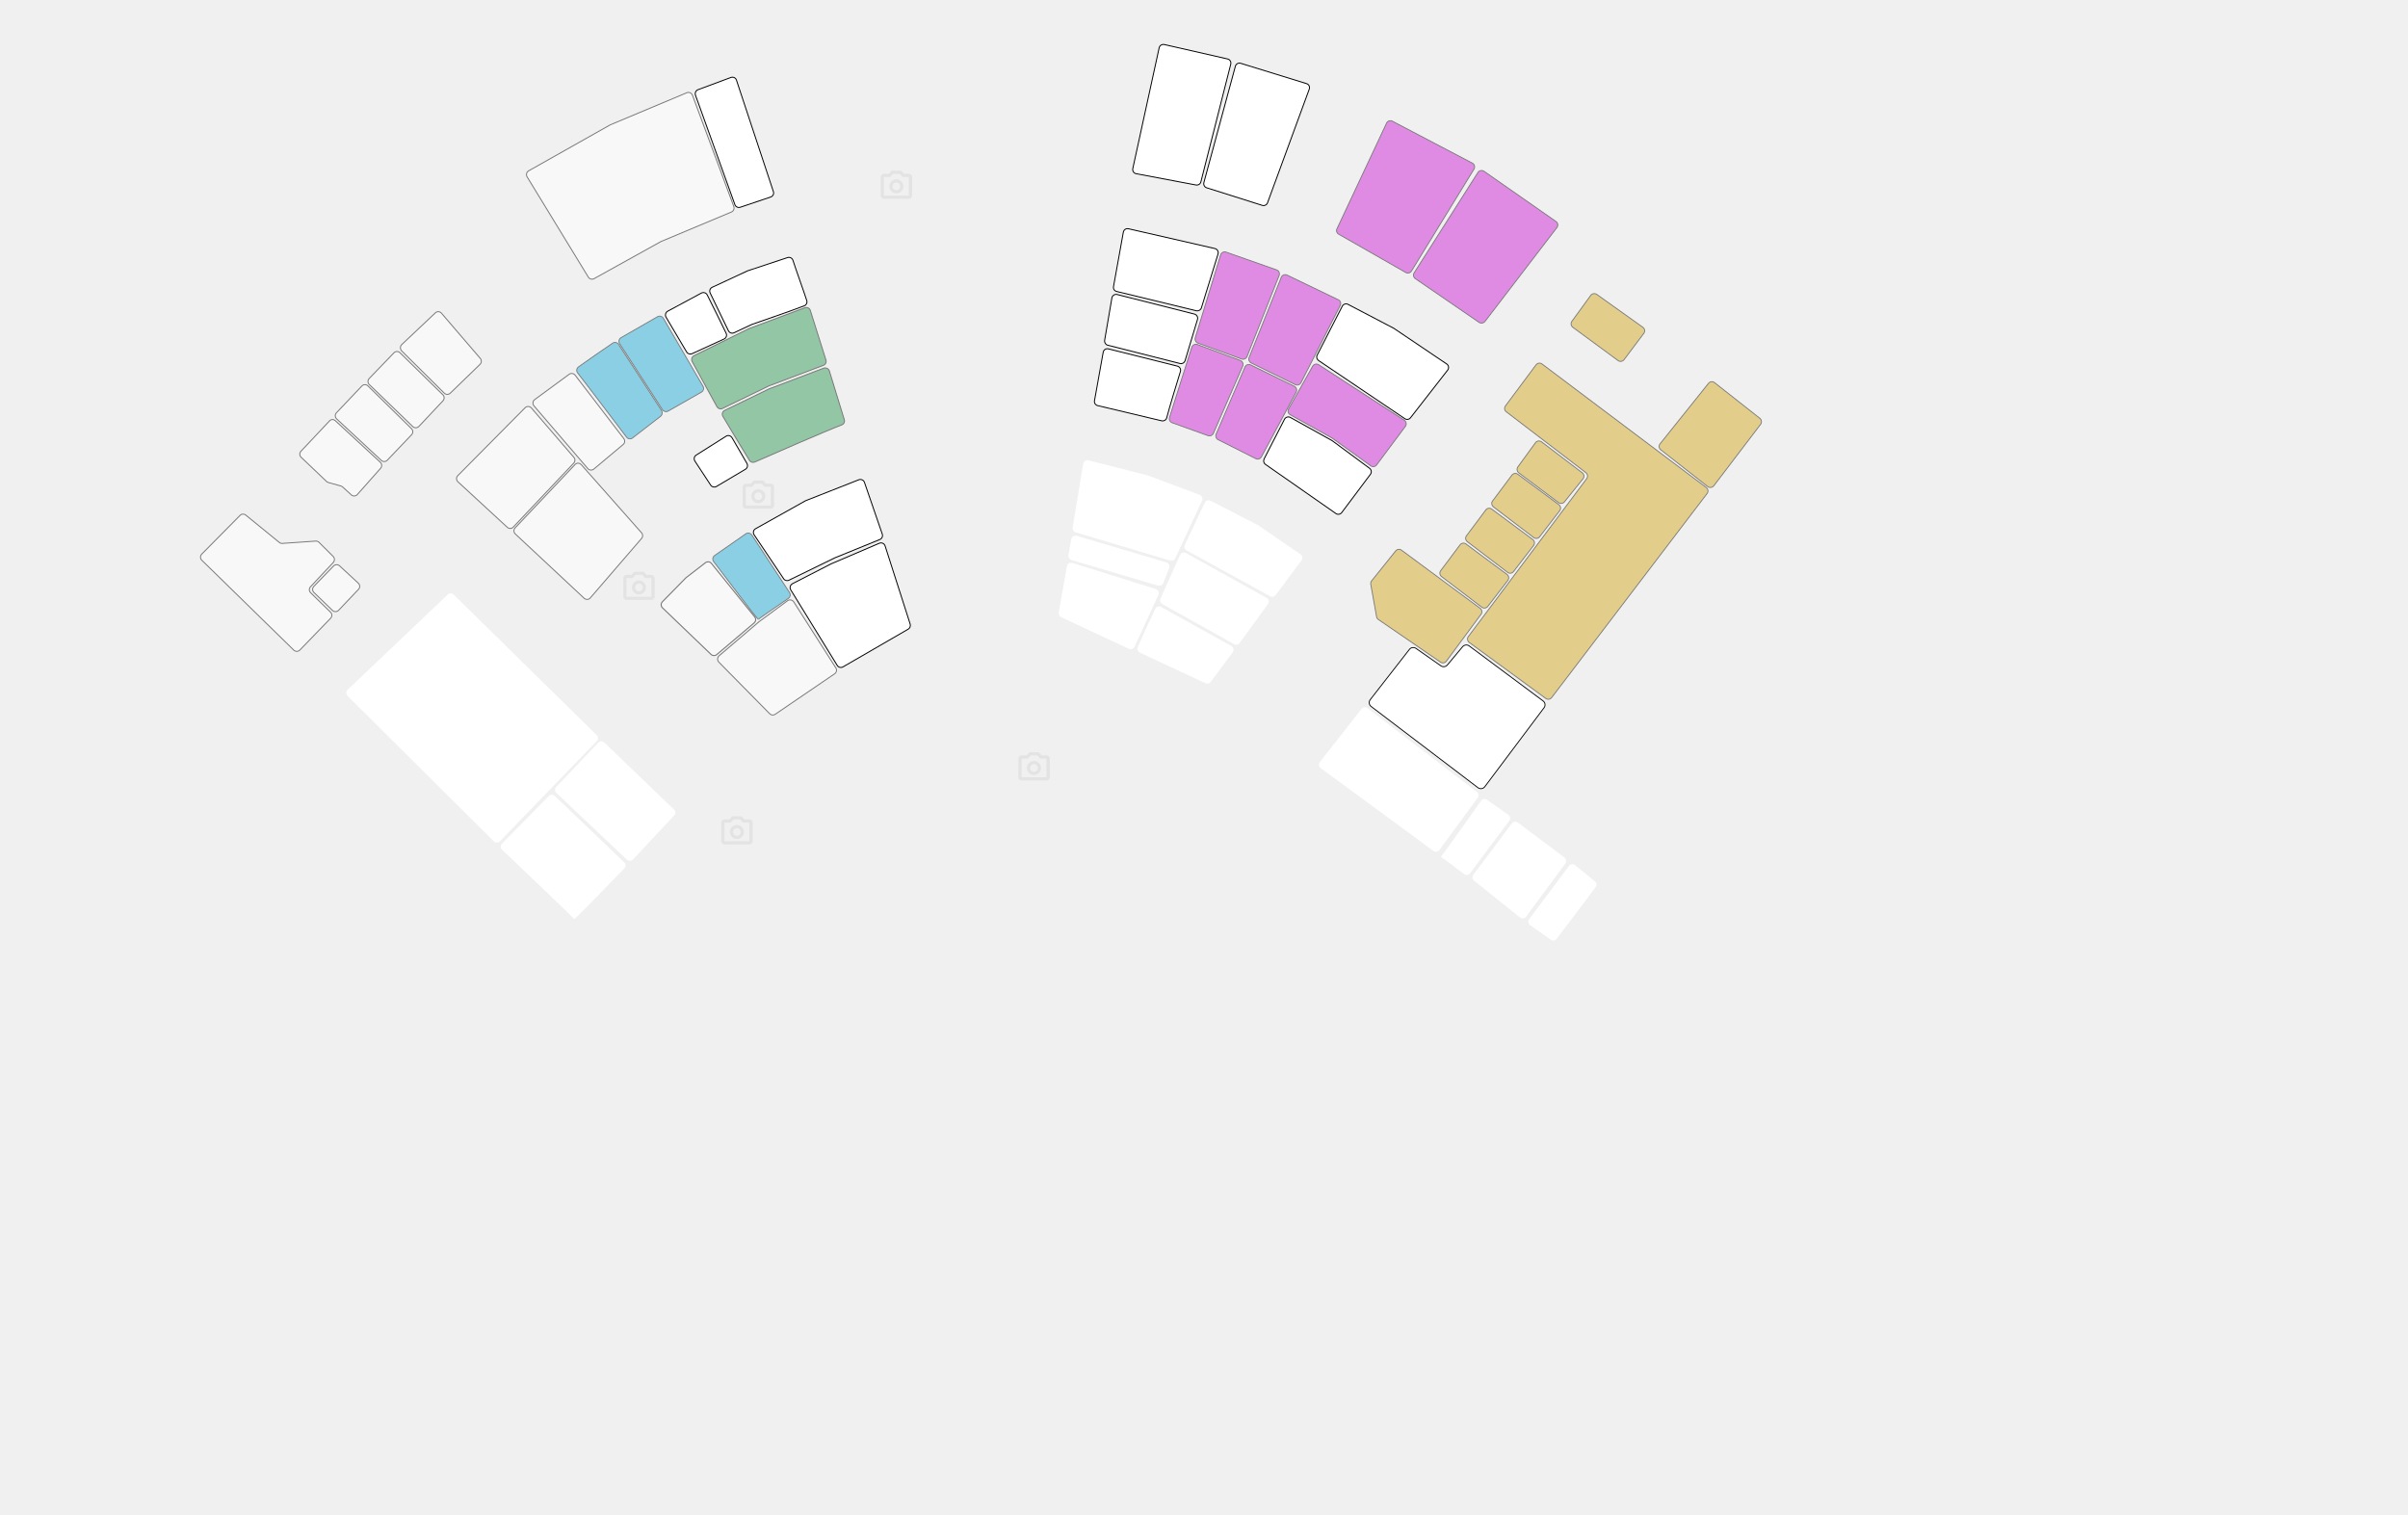
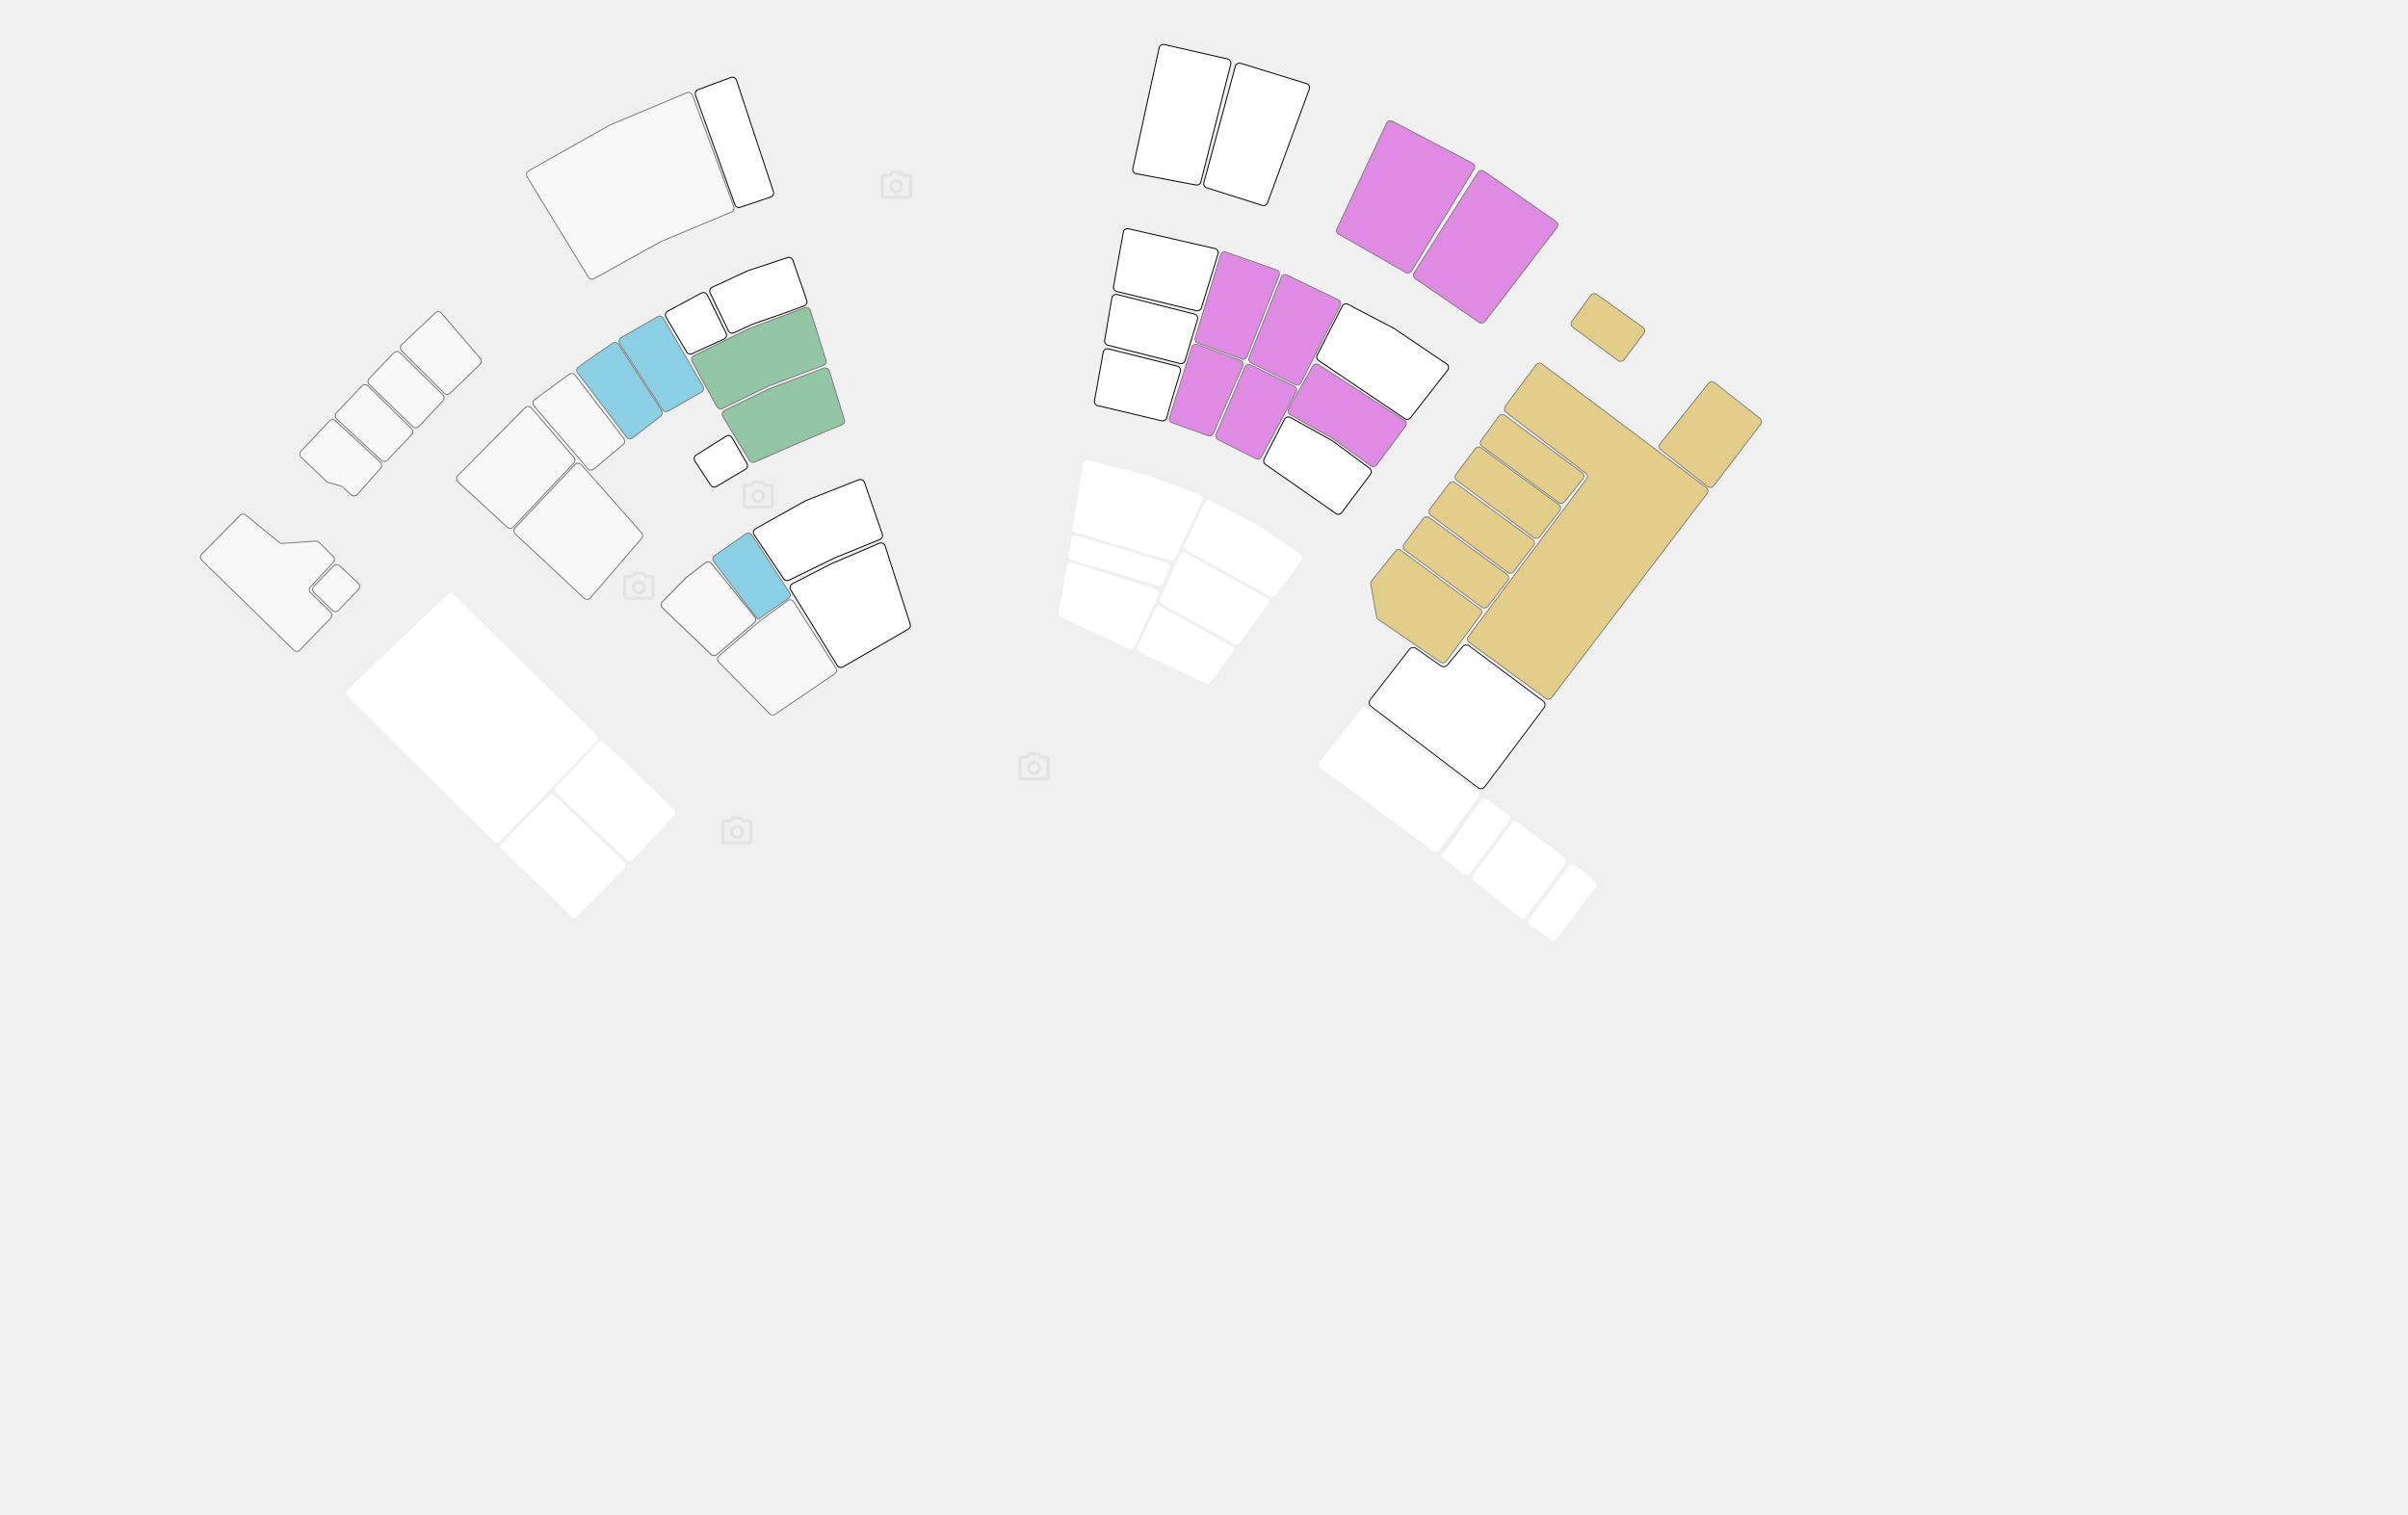
<svg xmlns="http://www.w3.org/2000/svg" version="1.1" id="Capa_1" x="0px" y="0px" viewBox="0 0 2822.1 1775" style="enable-background:new 0 0 2822.1 1775;" xml:space="preserve">
  <style type="text/css">
	.st0{opacity:0.5;}
	.st1{fill:#FFFFFF;stroke:#000000;stroke-width:1.1;stroke-miterlimit:10;}
	.st2{fill:#FFFFFF;stroke:#000000;stroke-width:1.23;stroke-miterlimit:10;}
	.st3{opacity:0.5;fill:#23AED8;stroke:#000000;stroke-miterlimit:10;enable-background:new    ;}
	.st4{opacity:0.5;fill:#FFFFFF;stroke:#000000;stroke-width:1.1;stroke-miterlimit:10;enable-background:new    ;}
	.st5{opacity:0.5;fill:#CD25D6;stroke:#000000;stroke-miterlimit:10;enable-background:new    ;}
	.st6{opacity:0.5;fill:#D3AA26;stroke:#000000;stroke-miterlimit:10;enable-background:new    ;}
	.st7{fill:none;}
	.st8{opacity:0.5;fill:#359B59;stroke:#000000;stroke-width:1.1;stroke-miterlimit:10;enable-background:new    ;}
	.st9{fill:#E3E3E3;}
	.st10{fill:#FFFFFF;}
	.st11{fill:#FFFFFF;stroke:#000000;stroke-miterlimit:10;}
</style>
  <g id="Capa_1_00000069390771652601178450000002898020138225381783_">
    <g id="local_x5F_2a" class="st0">
      <path class="st1" d="M398,663.2l22,20.4c2,1.9,2.1,5.1,0.2,7.1l-23.4,24.6c-1.9,2-5.1,2.1-7.1,0.2l-21.8-21.1    c-2-1.9-2-5.1-0.1-7.1l23.2-24C392.9,661.4,396,661.4,398,663.2L398,663.2z" />
    </g>
    <g id="local_x5F_47a" class="st0">
      <path class="st1" d="M470.9,403.8l39.3-37.1c2.1-2,5.4-1.8,7.2,0.4l45.5,53c1.7,2,1.6,5-0.3,6.9l-34.9,33.8c-2,1.9-5.1,1.9-7,0    l-50-49.6C468.8,409,468.8,405.7,470.9,403.8L470.9,403.8z" />
    </g>
    <g id="local_x5F_5" class="st0">
      <path class="st1" d="M681.2,544.6l70.7,79.9c1.7,1.9,1.7,4.7,0,6.6l-60.1,69.7c-1.8,2.2-5.1,2.3-7.2,0.4l-80.7-75.4    c-2-1.9-2.1-5.1-0.2-7.1l70.2-74.2C675.8,542.3,679.2,542.4,681.2,544.6L681.2,544.6z" />
    </g>
    <g id="local_x5F_13" class="st0">
      <path class="st1" d="M842.8,768.6l46.9-40c0.1-0.1,0.2-0.2,0.3-0.2l33-24.3c2.3-1.7,5.6-1.1,7.2,1.3l49.4,77.5    c1.5,2.3,0.8,5.3-1.4,6.8l-69.7,47.5c-2,1.4-4.7,1.1-6.4-0.6L842.4,776C840.4,773.8,840.6,770.5,842.8,768.6L842.8,768.6z" />
    </g>
    <g id="local_x5F_14a" class="st0">
      <path class="st2" d="M833.7,660.3l50.8,62.8c1.7,2.1,1.4,5.2-0.7,7L840,767.2c-2,1.7-4.8,1.6-6.7-0.2l-56.9-54.6    c-2-1.9-2-5.1-0.1-7.1l27.2-27.7c0.2-0.2,0.3-0.3,0.5-0.5l22.8-17.6C828.9,657.9,832,658.2,833.7,660.3z" />
    </g>
    <g id="local_x5F_7" class="st0">
      <path class="st1" d="M622.8,478.2l49.8,57.9c1.7,1.9,1.6,4.8-0.2,6.7l-70.9,75c-1.9,2-5,2.1-7,0.2l-57.8-53.3    c-2.1-1.9-2.2-5.2-0.2-7.2l78.9-79.6C617.5,475.8,620.9,476,622.8,478.2L622.8,478.2z" />
    </g>
    <g id="local_x5F_47b" class="st0">
      <path class="st1" d="M468.7,413.4l50.3,49.3c2,1.9,2,5,0.2,7l-28.3,30.1c-1.9,2-5.1,2.1-7.1,0.2l-51-49.3c-2-1.9-2-5.1-0.1-7.1    l29-30.1C463.5,411.5,466.7,411.5,468.7,413.4L468.7,413.4z" />
    </g>
    <g id="local_x5F_47c" class="st0">
      <path class="st1" d="M424.1,452.4l-29.8,31.4c-1.9,2-1.8,5.2,0.2,7.1l52.4,48.7c2,1.9,5.1,1.8,7-0.2l28.5-29.9    c1.9-2,1.8-5.1-0.1-7l-51.1-50.2C429.2,450.3,426,450.4,424.1,452.4L424.1,452.4z" />
    </g>
    <g id="local_x5F_2" class="st0">
      <path class="st1" d="M390.5,652.2l-16.7-16.6c-1-1-2.4-1.5-3.9-1.4l-39,2.7c-1.3,0.1-2.5-0.3-3.5-1.1L288,603.7    c-2-1.6-4.9-1.5-6.7,0.4l-44.9,45.4c-1.9,2-1.9,5.2,0.1,7.1L344.3,762c2,1.9,5.2,1.9,7.1-0.1l36.1-37.3c1.9-2,1.9-5.1-0.1-7    L364,694.7c-1.9-1.9-2-5-0.1-7l26.7-28.5C392.4,657.3,392.4,654.2,390.5,652.2L390.5,652.2z" />
    </g>
    <g id="local_x5F_47d" class="st0">
      <path class="st1" d="M393,493.1l52.7,48.7c2,1.8,2.2,5,0.4,7l-27.3,30.8c-1.9,2.1-5,2.3-7.1,0.4l-10.2-9.3c-0.6-0.5-1.3-0.9-2-1.1    l-14.7-4.1c-0.8-0.2-1.5-0.6-2.1-1.2l-29.8-28.4c-2-1.9-2.1-5-0.2-7l33.3-35.4C387.8,491.3,390.9,491.2,393,493.1L393,493.1z" />
    </g>
    <path id="local_x5F_14b" class="st3" d="M881.1,627l44.2,67.5c1.5,2.3,0.9,5.3-1.4,6.9c-9.9,6.8-34.6,23.7-35.1,24.5   c-0.6,0.9-40.7-52.3-52.4-67.7c-1.7-2.3-1.2-5.5,1.1-7.1l36.5-25.4C876.3,624.1,879.5,624.7,881.1,627z" />
    <path id="local_x5F_9c" class="st3" d="M777.4,373l46.5,79.7c1.4,2.4,0.6,5.5-1.8,6.9l-39,22.2c-2.3,1.3-5.2,0.6-6.7-1.6   l-50.2-77.4c-1.6-2.4-0.8-5.6,1.7-7.1l42.7-24.5C773,369.8,776,370.7,777.4,373z" />
    <path id="local_x5F_46" class="st4" d="M619.6,200.2l94.9-53.5c0.2-0.1,0.3-0.2,0.5-0.3l89.9-37.7c2.6-1.1,5.6,0.2,6.6,2.9   L860,242.1c0.9,2.5-0.3,5.3-2.8,6.4l-82.1,34.4c-0.2,0.1-0.3,0.2-0.5,0.2l-78.4,43.5c-2.3,1.3-5.3,0.5-6.7-1.8l-71.8-117.6   C616.3,204.8,617.1,201.6,619.6,200.2z" />
    <path id="local_x5F_9b" class="st3" d="M725,403.7c-1.5-2.4-4.6-3.1-7-1.5c-9.1,6-31.2,21.5-40,27.8c-2.3,1.7-2.8,4.9-1,7.1   c11.1,14.1,46.8,61.6,57.3,75.3c1.7,2.2,4.7,2.6,6.9,1l32.9-25.4c2.1-1.6,2.6-4.4,1.3-6.7L725,403.7z" />
    <path id="local_x5F_41" class="st5" d="M1740.4,376.7l84.3-110c1.7-2.3,1.2-5.5-1.1-7.1l-84.4-58.9c-2.3-1.6-5.6-1-7.1,1.4   l-74.8,117.7c-1.4,2.3-0.8,5.3,1.4,6.8l74.8,51.3C1735.8,379.3,1738.7,378.8,1740.4,376.7z" />
    <path id="local_x5F_43" class="st5" d="M1568.9,274.5l78.6,44.9c2.3,1.3,5.3,0.6,6.7-1.7l73.3-119.5c1.5-2.5,0.6-5.7-1.9-7   l-93.8-49.2c-2.5-1.3-5.6-0.3-6.8,2.3l-58.1,123.8C1565.7,270.4,1566.6,273.2,1568.9,274.5z" />
    <path id="local_x5F_25a" class="st5" d="M1437,295.5l59.1,20.8c2.7,0.9,4,3.9,3,6.6l-37.6,95c-1,2.5-3.8,3.8-6.4,2.9l-51.2-18.7   c-2.5-0.9-3.8-3.6-3.1-6.2l29.7-97.1C1431.4,296,1434.3,294.5,1437,295.5z" />
    <path id="local_x5F_25b" class="st5" d="M1570.7,358l-46,90.6c-1.2,2.4-4.2,3.4-6.7,2.2l-51.7-25.4c-2.3-1.2-3.4-3.9-2.4-6.3   l37.7-94.1c1.1-2.7,4.2-3.9,6.8-2.6l60,28.9C1571,352.4,1572,355.5,1570.7,358z" />
    <path id="local_x5F_24b" class="st5" d="M1478.3,535.5l40.8-75.9c1.3-2.5,0.3-5.6-2.2-6.9l-51.1-25c-2.6-1.3-5.7-0.1-6.8,2.5   l-33.8,78.7c-1,2.4,0,5.2,2.3,6.4l44.1,22.2C1474.1,538.9,1477,537.9,1478.3,535.5z" />
    <path id="local_x5F_24a" class="st5" d="M1403.3,403.8l50.3,18.7c2.7,1,4,4.1,2.8,6.7l-34.3,78.7c-1.1,2.4-3.8,3.6-6.3,2.7   l-42.1-15.1c-2.5-0.9-3.9-3.7-3.1-6.2l26.1-82.3C1397.7,404.3,1400.7,402.8,1403.3,403.8z" />
-     <path id="local_x5F_30A" class="st6" d="M1736.6,711.7l-47.1-35.9c-2.2-1.7-2.7-4.8-1-7l22.6-30.2c1.6-2.2,4.8-2.7,7-1l48,35.6   c2.3,1.7,2.7,4.9,1,7.1l-23.5,30.5C1741.9,712.9,1738.8,713.3,1736.6,711.7z" />
-     <path id="local_x5F_30B" class="st6" d="M1766.8,670.8l-47.1-35.9c-2.2-1.7-2.7-4.8-1-7l22.6-30.2c1.6-2.2,4.8-2.7,7-1l48,35.6   c2.3,1.7,2.7,4.9,1,7.1l-23.5,30.5C1772.1,672.1,1769,672.5,1766.8,670.8z" />
-     <path id="local_x5F_30C" class="st6" d="M1797.4,630l-47.1-35.9c-2.2-1.7-2.7-4.8-1-7l22.6-30.2c1.6-2.2,4.8-2.7,7-1l48,35.6   c2.3,1.7,2.7,4.9,1,7.1l-23.5,30.5C1802.7,631.3,1799.6,631.7,1797.4,630z" />
-     <path id="local_x5F_30D" class="st6" d="M1799.5,518.9l-20.6,28.3c-1.6,2.2-1.1,5.3,1,6.9l46.7,35c2.2,1.6,5.2,1.2,6.9-0.9l21.7-27   c1.8-2.2,1.4-5.4-0.9-7.1l-47.7-36.3C1804.3,516.2,1801.1,516.6,1799.5,518.9z" />
-     <path id="local_x5F_31" class="st6" d="M1764.3,475.8l35.9-48.2c1.7-2.2,4.8-2.7,7-1l192.5,144.8c2.2,1.7,2.7,4.8,1,7l-182.2,239.2   c-1.7,2.2-4.7,2.6-6.9,1l-89.7-65.6c-2.2-1.6-2.7-4.8-1-7l138.7-185c1.6-2.2,1.2-5.3-1-7l-93.2-71.3   C1763.1,481.1,1762.7,478,1764.3,475.8z" />
+     <path id="local_x5F_30A" class="st6" d="M1736.6,711.7l-90.1-66.9c-2.2-1.7-2.7-4.8-1-7l22.6-30.2c1.6-2.2,4.8-2.7,7-1l91,66.6   c2.3,1.7,2.7,4.9,1,7.1l-23.5,30.5C1741.9,712.9,1738.8,713.3,1736.6,711.7z" />
+     <path id="local_x5F_30B" class="st6" d="M1766.8,670.8l-90.1-66.9c-2.2-1.7-2.7-4.8-1-7l22.6-30.2c1.6-2.2,4.8-2.7,7-1l91,66.6   c2.3,1.7,2.7,4.9,1,7.1l-23.5,30.5C1772.1,672.1,1769,672.5,1766.8,670.8z" />
+     <path id="local_x5F_30C" class="st6" d="M1797.4,630l-90.1-66.9c-2.2-1.7-2.7-4.8-1-7l22.6-30.2c1.6-2.2,4.8-2.7,7-1l91,66.6   c2.3,1.7,2.7,4.9,1,7.1l-23.5,30.5C1802.7,631.3,1799.6,631.7,1797.4,630z" />
+     <path id="local_x5F_30D" class="st6" d="M1756.5,487.9l-20.6,28.3c-1.6,2.2-1.1,5.3,1,6.9l89.7,66c2.2,1.6,5.2,1.2,6.9-0.9l21.7-27   c1.8-2.2,1.4-5.4-0.9-7.1l-90.7-67.3C1761.3,485.2,1758.1,485.6,1756.5,487.9z" />
+     <path id="local_x5F_31" class="st6" d="M1764.3,475.8l35.9-48.2c1.7-2.2,4.8-2.7,7-1l192.5,144.8c2.2,1.7,2.7,4.8,1,7l-182.2,239.2   c-1.7,2.2-4.7,2.6-6.9,1l-89.7-65.6c-2.2-1.6-2.7-4.8-1-7l138.7-185c1.6-2.2,1.2-5.3-2-7l-93.2-71.3   C1763.1,481.1,1762.7,478,1764.3,475.8z" />
    <path id="local_x5F_31A" class="st6" d="M1864.3,346.2l-22.1,30.4c-1.6,2.2-1.1,5.3,1.1,7l53,39c2.2,1.6,5.3,1.2,7-1l23.2-30.9   c1.7-2.2,1.2-5.4-1.1-7.1l-54.1-38.6C1869,343.5,1865.9,344,1864.3,346.2z" />
    <path id="local_x5F_31B" class="st6" d="M2009.3,448.4l53.2,41.9c2.1,1.7,2.5,4.8,0.9,7l-54.9,72.1c-1.7,2.2-4.9,2.6-7.1,0.9   l-55-43.1c-2.2-1.7-2.6-4.9-0.8-7.1l56.7-70.8C2004,447.1,2007.1,446.7,2009.3,448.4z" />
    <rect id="limite" y="0.1" class="st7" width="2824.1" height="1774.9" />
    <path id="local_x5F_9" class="st4" d="M667,438.7l-40.4,29.7c-2.3,1.7-2.7,5.1-0.8,7.3l63.1,73.5c1.8,2.1,4.9,2.3,7,0.6l34.4-28.8   c2.1-1.7,2.4-4.8,0.8-6.9L674,439.7C672.2,437.5,669.2,437.1,667,438.7z" />
    <path id="local_x5F_11" class="st8" d="M813.5,416.8l64.2-31.6c0.1-0.1,0.3-0.1,0.5-0.2l65-24.3c2.7-1,5.7,0.4,6.5,3.2L968,422   c0.8,2.5-0.5,5.2-3,6.2l-64.1,24.2c-0.1,0.1-0.3,0.1-0.4,0.2l-53.7,26.1c-2.4,1.2-5.3,0.2-6.6-2.1l-29-52.8   C809.9,421.2,810.9,418.1,813.5,416.8z" />
    <path id="local_x5F_10" class="st8" d="M972,434.8l17.5,57.1c0.8,2.5-0.5,5.2-3,6.1c-18.4,7-84.9,36-101.9,43.5c-2.3,1-5,0.2-6.3-2   c-6.4-10.5-24.7-40.4-31.1-51.5c-1.5-2.5-0.5-5.7,2.1-7l51.8-25.1c0.1-0.1,0.3-0.1,0.4-0.2l63.9-24.2   C968.2,430.6,971.2,432.1,972,434.8z" />
    <path id="camera_2" class="st9" d="M863.6,983.3c2.3,0,4.2-0.8,5.8-2.4c1.6-1.6,2.4-3.5,2.4-5.8s-0.8-4.2-2.4-5.8   c-1.6-1.6-3.5-2.4-5.8-2.4s-4.2,0.8-5.8,2.4c-1.6,1.6-2.4,3.5-2.4,5.8s0.8,4.2,2.4,5.8C859.4,982.5,861.3,983.3,863.6,983.3z    M863.6,979.6c-1.3,0-2.4-0.4-3.2-1.3s-1.3-2-1.3-3.2s0.4-2.4,1.3-3.2s2-1.3,3.2-1.3s2.4,0.4,3.2,1.3s1.3,2,1.3,3.2   s-0.4,2.4-1.3,3.2S864.9,979.6,863.6,979.6z M849,989.7c-1,0-1.9-0.4-2.6-1.1c-0.7-0.7-1.1-1.6-1.1-2.6v-21.9c0-1,0.4-1.9,1.1-2.6   c0.7-0.7,1.6-1.1,2.6-1.1h5.8l3.4-3.7h11l3.4,3.7h5.8c1,0,1.9,0.4,2.6,1.1c0.7,0.7,1.1,1.6,1.1,2.6V986c0,1-0.4,1.9-1.1,2.6   c-0.7,0.7-1.6,1.1-2.6,1.1L849,989.7L849,989.7z M849,986h29.2v-21.9h-7.4l-3.3-3.7h-7.8l-3.3,3.7H849V986z" />
    <path id="camera_5" class="st9" d="M888.7,589.8c2.3,0,4.2-0.8,5.8-2.4c1.6-1.6,2.4-3.5,2.4-5.8s-0.8-4.2-2.4-5.8   c-1.6-1.6-3.5-2.4-5.8-2.4s-4.2,0.8-5.8,2.4c-1.6,1.6-2.4,3.5-2.4,5.8s0.8,4.2,2.4,5.8C884.5,589,886.4,589.8,888.7,589.8z    M888.7,586.1c-1.3,0-2.4-0.4-3.2-1.3s-1.3-2-1.3-3.2s0.4-2.4,1.3-3.2s2-1.3,3.2-1.3s2.4,0.4,3.2,1.3s1.3,2,1.3,3.2   s-0.4,2.4-1.3,3.2S890,586.1,888.7,586.1z M874.1,596.2c-1,0-1.9-0.4-2.6-1.1c-0.7-0.7-1.1-1.6-1.1-2.6v-21.9c0-1,0.4-1.9,1.1-2.6   c0.7-0.7,1.6-1.1,2.6-1.1h5.8l3.4-3.7h11l3.4,3.7h5.8c1,0,1.9,0.4,2.6,1.1c0.7,0.7,1.1,1.6,1.1,2.6v21.9c0,1-0.4,1.9-1.1,2.6   c-0.7,0.7-1.6,1.1-2.6,1.1H874.1L874.1,596.2z M874.1,592.5h29.2v-21.9h-7.4l-3.3-3.7h-7.8l-3.3,3.7h-7.4V592.5z" />
    <path id="camera_4_00000157987893205318728080000004598836370330354070_" class="st9" d="M748.8,696.7c2.3,0,4.2-0.8,5.8-2.4   c1.6-1.6,2.4-3.5,2.4-5.8s-0.8-4.2-2.4-5.8c-1.6-1.6-3.5-2.4-5.8-2.4s-4.2,0.8-5.8,2.4c-1.6,1.6-2.4,3.5-2.4,5.8s0.8,4.2,2.4,5.8   C744.6,695.9,746.5,696.7,748.8,696.7z M748.8,693c-1.3,0-2.4-0.4-3.2-1.3s-1.3-2-1.3-3.2s0.4-2.4,1.3-3.2s2-1.3,3.2-1.3   s2.4,0.4,3.2,1.3s1.3,2,1.3,3.2s-0.4,2.4-1.3,3.2S750.1,693,748.8,693z M734.2,703.1c-1,0-1.9-0.4-2.6-1.1   c-0.7-0.7-1.1-1.6-1.1-2.6v-21.9c0-1,0.4-1.9,1.1-2.6c0.7-0.7,1.6-1.1,2.6-1.1h5.8l3.4-3.7h11l3.4,3.7h5.8c1,0,1.9,0.4,2.6,1.1   c0.7,0.7,1.1,1.6,1.1,2.6v21.9c0,1-0.4,1.9-1.1,2.6c-0.7,0.7-1.6,1.1-2.6,1.1H734.2L734.2,703.1z M734.2,699.4h29.2v-21.9H756   l-3.3-3.7h-7.8l-3.3,3.7h-7.4V699.4z" />
    <path id="camera_1_00000067919113138844439580000014553106004196199597_" class="st9" d="M1211.8,908.3c2.3,0,4.2-0.8,5.8-2.4   c1.6-1.6,2.4-3.5,2.4-5.8s-0.8-4.2-2.4-5.8s-3.5-2.4-5.8-2.4s-4.2,0.8-5.8,2.4c-1.6,1.6-2.4,3.5-2.4,5.8s0.8,4.2,2.4,5.8   C1207.6,907.5,1209.5,908.3,1211.8,908.3z M1211.8,904.6c-1.3,0-2.4-0.4-3.2-1.3c-0.9-0.9-1.3-2-1.3-3.2s0.4-2.4,1.3-3.2   c0.9-0.9,2-1.3,3.2-1.3s2.4,0.4,3.2,1.3c0.9,0.9,1.3,2,1.3,3.2s-0.4,2.4-1.3,3.2C1214.2,904.2,1213.1,904.6,1211.8,904.6z    M1197.2,914.7c-1,0-1.9-0.4-2.6-1.1c-0.7-0.7-1.1-1.6-1.1-2.6v-21.9c0-1,0.4-1.9,1.1-2.6c0.7-0.7,1.6-1.1,2.6-1.1h5.8l3.4-3.7h11   l3.4,3.7h5.8c1,0,1.9,0.4,2.6,1.1c0.7,0.7,1.1,1.6,1.1,2.6V911c0,1-0.4,1.9-1.1,2.6c-0.7,0.7-1.6,1.1-2.6,1.1L1197.2,914.7   L1197.2,914.7z M1197.2,911h29.2v-21.9h-7.4l-3.3-3.7h-7.8l-3.3,3.7h-7.4L1197.2,911L1197.2,911z" />
    <path id="camera_3" class="st9" d="M1050.5,226.6c2.3,0,4.2-0.8,5.8-2.4c1.6-1.6,2.4-3.5,2.4-5.8s-0.8-4.2-2.4-5.8   s-3.5-2.4-5.8-2.4s-4.2,0.8-5.8,2.4c-1.6,1.6-2.4,3.5-2.4,5.8s0.8,4.2,2.4,5.8C1046.3,225.8,1048.2,226.6,1050.5,226.6z    M1050.5,222.9c-1.3,0-2.4-0.4-3.2-1.3c-0.9-0.9-1.3-2-1.3-3.2s0.4-2.4,1.3-3.2c0.9-0.9,2-1.3,3.2-1.3s2.4,0.4,3.2,1.3   c0.9,0.9,1.3,2,1.3,3.2s-0.4,2.4-1.3,3.2C1052.9,222.5,1051.8,222.9,1050.5,222.9z M1035.9,233c-1,0-1.9-0.4-2.6-1.1   c-0.7-0.7-1.1-1.6-1.1-2.6v-21.9c0-1,0.4-1.9,1.1-2.6c0.7-0.7,1.6-1.1,2.6-1.1h5.8l3.4-3.7h11l3.4,3.7h5.8c1,0,1.9,0.4,2.6,1.1   c0.7,0.7,1.1,1.6,1.1,2.6v21.9c0,1-0.4,1.9-1.1,2.6c-0.7,0.7-1.6,1.1-2.6,1.1H1035.9L1035.9,233z M1035.9,229.3h29.2v-21.9h-7.4   l-3.3-3.7h-7.8l-3.3,3.7h-7.4L1035.9,229.3L1035.9,229.3z" />
    <path id="local_x5F_28" class="st1" d="M1573.1,358.9l-29.4,57.3c-1.2,2.3-0.4,5,1.7,6.4l101,68.1c2.2,1.5,5.1,1,6.7-1.1l43.5-55.8   c1.8-2.3,1.3-5.6-1.1-7.2l-61.7-41.6c-0.2-0.1-0.3-0.2-0.5-0.3l-53.5-28C1577.4,355.5,1574.4,356.4,1573.1,358.9z" />
    <path id="local_x5F_27" class="st5" d="M1545.5,427.5l100.3,65c2.4,1.6,3,4.9,1.3,7.2l-33.7,45.2c-1.6,2.2-4.7,2.7-6.9,1.1   l-45.1-32.4c-0.2-0.1-0.3-0.2-0.5-0.3l-48.8-27.2c-2.4-1.3-3.3-4.4-1.9-6.8l28.2-50.1C1539.8,426.7,1543.1,425.9,1545.5,427.5z" />
    <path id="local_x5F_26" class="st1" d="M1572.5,600.7l33.6-44.8c1.7-2.2,1.2-5.4-1-7l-43.7-32.3c-0.2-0.1-0.4-0.2-0.5-0.3l-48.6-27   c-2.5-1.4-5.6-0.4-6.9,2.1l-23.9,46.5c-1.1,2.2-0.5,5,1.6,6.4l82.7,57.7C1567.9,603.4,1570.9,602.9,1572.5,600.7z" />
    <path id="local_x5F_16" class="st1" d="M885.5,619.7l58.2-32.6c0.2-0.1,0.4-0.2,0.6-0.3l62.2-24.5c2.6-1,5.6,0.3,6.6,3L1034,626   c0.9,2.5-0.4,5.3-2.8,6.3l-52.3,21.3c-0.1,0-0.2,0.1-0.3,0.1L924.7,680c-2.2,1.1-5,0.4-6.3-1.7l-34.6-51.5   C882.2,624.4,882.9,621.1,885.5,619.7z" />
    <path id="local_x5F_15" class="st1" d="M926.7,691.3l54.5,88.6c1.4,2.3,4.4,3.1,6.8,1.7l76.4-44.2c2-1.2,3-3.6,2.3-5.9l-29.4-91.7   c-0.9-2.8-4-4.2-6.7-3.1l-56.1,24c-0.1,0-0.2,0.1-0.3,0.1l-45.4,23.3C926.1,685.6,925.2,688.8,926.7,691.3z" />
    <path id="local_x5F_44" class="st1" d="M1531.2,98l-77.1-23.8c-2.7-0.8-5.6,0.7-6.3,3.5L1410.9,214c-0.7,2.6,0.8,5.3,3.3,6.1   l65.1,20.6c2.5,0.8,5.3-0.5,6.2-3l48.9-133.2C1535.4,101.8,1534,98.8,1531.2,98z" />
    <path id="local_x5F_45" class="st1" d="M1364.5,52.2l74.2,16.9c2.7,0.6,4.4,3.4,3.7,6.1l-35,137.9c-0.6,2.6-3.2,4.2-5.8,3.7   l-70-13.2c-2.8-0.5-4.6-3.2-4-6L1358.5,56C1359.1,53.3,1361.8,51.6,1364.5,52.2z" />
    <path id="local_x5F_12b" class="st1" d="M782.6,364.7l39.4-21.2c2.5-1.3,5.5-0.4,6.8,2.1c5.2,10.2,17.2,34.7,22.2,45   c1.2,2.5,0.1,5.6-2.4,6.7c-9.1,4.2-29,13.3-37.5,17.2c-2.3,1.1-5.1,0.2-6.4-2l-24.2-40.9C779.2,369.2,780.1,366.1,782.6,364.7z" />
    <path id="local_x5F_12" class="st1" d="M834.7,336.7l41.3-19.2c0.2-0.1,0.3-0.2,0.5-0.2l46.5-15.4c2.6-0.9,5.5,0.6,6.3,3.2   c3.3,10.4,13,37.1,16.2,47.2c0.8,2.5-0.5,5.2-2.9,6.1c-13.8,5.5-58.3,20.6-61.1,21.7c-0.1,0-0.2,0.1-0.3,0.1l-20.9,9.8   c-2.5,1.2-5.4,0.1-6.6-2.3l-21.4-44.3C831.1,340.9,832.1,337.9,834.7,336.7z" />
    <path id="local_x5F_46a" class="st1" d="M818.1,105.1l38.5-14.3c2.7-1,5.6,0.4,6.5,3.1l43.3,130.7c0.9,2.6-0.5,5.4-3.2,6.3   l-35.6,12c-2.6,0.9-5.4-0.5-6.3-3l-46.2-128.3C814.2,108.9,815.5,106,818.1,105.1z" />
    <path id="local_x5F_23" class="st1" d="M1322.5,268.1l101.3,23.2c2.8,0.6,4.5,3.6,3.7,6.3l-19.5,63.2c-0.8,2.5-3.4,4-6,3.4   l-93.3-22.6c-2.6-0.6-4.2-3.1-3.7-5.7l11.5-63.7C1317,269.3,1319.7,267.5,1322.5,268.1z" />
    <path id="local_x5F_22" class="st1" d="M1388.9,422.6l14.5-48.2c0.8-2.7-0.8-5.6-3.6-6.3l-90.5-22.9c-2.8-0.7-5.7,1.1-6.2,4   l-8.5,49.7c-0.4,2.6,1.2,5.1,3.7,5.7l84.5,21.4C1385.5,426.7,1388.1,425.2,1388.9,422.6z" />
    <path id="local_x5F_21" class="st1" d="M1367.4,489.5c3-11.8,12.3-42.1,16-54.1c0.9-2.7-0.8-5.6-3.6-6.3l-80.8-20.2   c-2.8-0.7-5.6,1.1-6.1,4l-10.2,56.8c-0.5,2.6,1.2,5.1,3.8,5.7l74.9,17.8C1364.1,493.8,1366.8,492.2,1367.4,489.5z" />
    <path id="local_x5F_18" class="st10" d="M1275.7,539.5l69.7,17.8c0.2,0,0.3,0.1,0.5,0.2L1406,580c2.7,1,4,4.1,2.8,6.8l-31.4,67.5   c-1,2.3-3.6,3.4-6,2.7l-110.8-33.1c-2.4-0.7-3.9-3.1-3.5-5.6l12.4-74.7C1270,540.6,1272.8,538.8,1275.7,539.5z" />
    <path id="local_x5F_17a" class="st10" d="M1255.6,656.3l101.6,30.1c2.5,0.7,5.1-0.6,6.1-3l6.9-17.6c1.1-2.7-0.4-5.8-3.2-6.6   L1261.8,628c-2.9-0.8-5.8,1-6.3,3.9l-3.3,18.7C1251.7,653.1,1253.2,655.6,1255.6,656.3z" />
    <path id="local_x5F_17" class="st10" d="M1329.7,758l27.9-60.7c1.3-2.7-0.2-6-3-6.9l-97.8-30.6c-2.9-0.9-5.9,0.9-6.4,3.9l-9.6,54.3   c-0.4,2.2,0.8,4.4,2.8,5.4l79.5,37.1C1325.5,761.7,1328.5,760.6,1329.7,758z" />
    <path id="local_x5F_20b" class="st10" d="M1418.7,586.9l55.4,28.5c0.2,0.1,0.4,0.2,0.5,0.3l49.6,34c2.3,1.6,2.9,4.8,1.2,7.1   l-30.4,40.7c-1.5,2-4.2,2.6-6.4,1.4l-97.9-53.8c-2.3-1.3-3.2-4.1-2.1-6.5l23.3-49.3C1413.1,586.7,1416.1,585.6,1418.7,586.9z" />
    <path id="local_x5F_20a" class="st10" d="M1452.8,753.6L1486,708c1.8-2.4,1-5.9-1.6-7.3l-94.5-52.5c-2.6-1.4-5.8-0.3-7,2.3   l-22.8,51.1c-1.1,2.4-0.1,5.1,2.1,6.4l84.1,47C1448.5,756.2,1451.3,755.6,1452.8,753.6z" />
    <path id="local_x5F_19" class="st10" d="M1418.9,799.2l25.8-34.7c1.8-2.4,1.1-5.9-1.6-7.4l-82.3-45.7c-2.5-1.4-5.7-0.4-6.9,2.2   c-5,10.2-16,34.5-20.5,44.6c-1.1,2.5,0,5.4,2.4,6.6c15,7,63.3,29.7,77,36C1414.9,801.7,1417.5,801.1,1418.9,799.2z" />
-     <path id="local_x5F_30a" class="st6" d="M1642.5,644.8l92.2,68.2c2.2,1.6,2.7,4.8,1,7l-40.6,54.9c-1.6,2.2-4.6,2.7-6.8,1.2   l-72.9-50c-1.1-0.8-1.9-1.9-2.1-3.2l-6.8-38.1c-0.3-1.4,0.1-2.9,1-4l28.2-35.1C1637.4,643.6,1640.4,643.2,1642.5,644.8z" />
+     <path id="local_x5F_30a" class="st6" d="M1641.5,644.8l92.2,68.2c3.2,1.6,3.7,4.8,2,7l-40.6,54.9c-1.6,2.2-4.6,2.7-6.8,1.2   l-72.9-50c-1.1-0.8-1.9-1.9-2.1-3.2l-6.8-38.1c-0.3-1.4,0.1-2.9,1-4l28.2-35.1C1637.4,643.6,1640.4,643.2,1641.5,644.8z" />
    <path id="local_x5F_29" class="st10" d="M1602.8,830l128,98.2c2.2,1.7,2.6,4.7,1,6.9l-44.9,61.1c-1.6,2.2-4.8,2.7-7,1.1   l-132.1-97.1c-2.3-1.7-2.7-4.9-1-7.1l48.9-62.2C1597.6,828.7,1600.7,828.3,1602.8,830z" />
    <path id="l_x5F_9" class="st10" d="M1742.6,937.4l25,17.4c2.3,1.6,2.8,4.8,1.2,7.1l-45.9,61.6c-1.7,2.2-4.8,2.7-7,1   c-8.5-6.5-27.4-20.9-27.4-20.1c0,0.9,36.6-50.7,47.2-65.7C1737.2,936.3,1740.3,935.8,1742.6,937.4z" />
    <path id="l_x5F_10" class="st10" d="M1771.9,965.1l-45.2,60.2c-1.6,2.2-1.2,5.2,0.9,6.9l53.8,43.1c2.2,1.8,5.5,1.4,7.1-0.9l46-62.3   c1.6-2.2,1.2-5.3-1-7l-54.7-41C1776.7,962.4,1773.6,962.9,1771.9,965.1z" />
    <path id="l_x5F_11" class="st10" d="M1846,1014.1l23.2,18.9c2.1,1.7,2.5,4.7,0.8,6.9l-45.6,60.4c-1.6,2.2-4.7,2.6-6.9,1.1   l-24.2-17.1c-2.3-1.6-2.8-4.8-1.1-7.1l46.6-62.2C1840.6,1012.7,1843.8,1012.3,1846,1014.1z" />
    <path id="local_x5F_8a" class="st1" d="M850.9,511.3l-35,22.1c-2.4,1.5-3,4.6-1.5,7l18.5,28.2c1.5,2.2,4.4,2.9,6.7,1.6l34-20.2   c2.4-1.4,3.1-4.4,1.8-6.8l-17.4-30C856.4,510.5,853.3,509.7,850.9,511.3z" />
    <path id="local_x5F_1" class="st10" d="M524.8,696.8L407.4,808.4c-2,1.9-2.1,5.2-0.1,7.2l171.5,170.5c2,2,5.2,1.9,7.1-0.1   l113.5-117.4c1.9-2,1.9-5.1-0.1-7L531.7,696.9C529.8,695,526.7,695,524.8,696.8z" />
    <path id="local_x5F_4" class="st10" d="M708.2,870.3l81.7,78.5c2,1.9,2.1,5,0.2,7l-48.3,51.6c-1.9,2-5.1,2.1-7.1,0.2l-82.6-78.2   c-2-1.9-2.1-5.1-0.2-7.1l49.3-51.9C703.1,868.4,706.2,868.4,708.2,870.3z" />
    <path id="local_x5F_1a" class="st10" d="M731.6,1010.7c2,1.9,2.1,5.1,0.1,7.1c-13.1,13.5-58.5,60.5-58.8,59.4   c-0.3-1.2-67.8-65.4-84.5-81.3c-2-1.9-2.1-5.1-0.1-7.1l54.9-55.8c1.9-1.9,5-2,7-0.1L731.6,1010.7z" />
    <path id="local_x5F_29A" class="st11" d="M1808.4,821.5l-86.5-64.4c-2.4-1.8-5.7-1.4-7.7,0.8l-18,21.6c-1.9,2.1-5,2.6-7.4,1   l-29.4-20.6c-2.5-1.6-5.8-1.1-7.6,1.2l-45.9,58.9c-1.9,2.5-1.5,6.1,1,8l125.2,95.2c2.5,1.9,6.1,1.4,8-1.1l69.5-92.6   C1811.5,827,1811,823.4,1808.4,821.5z" />
  </g>
</svg>
